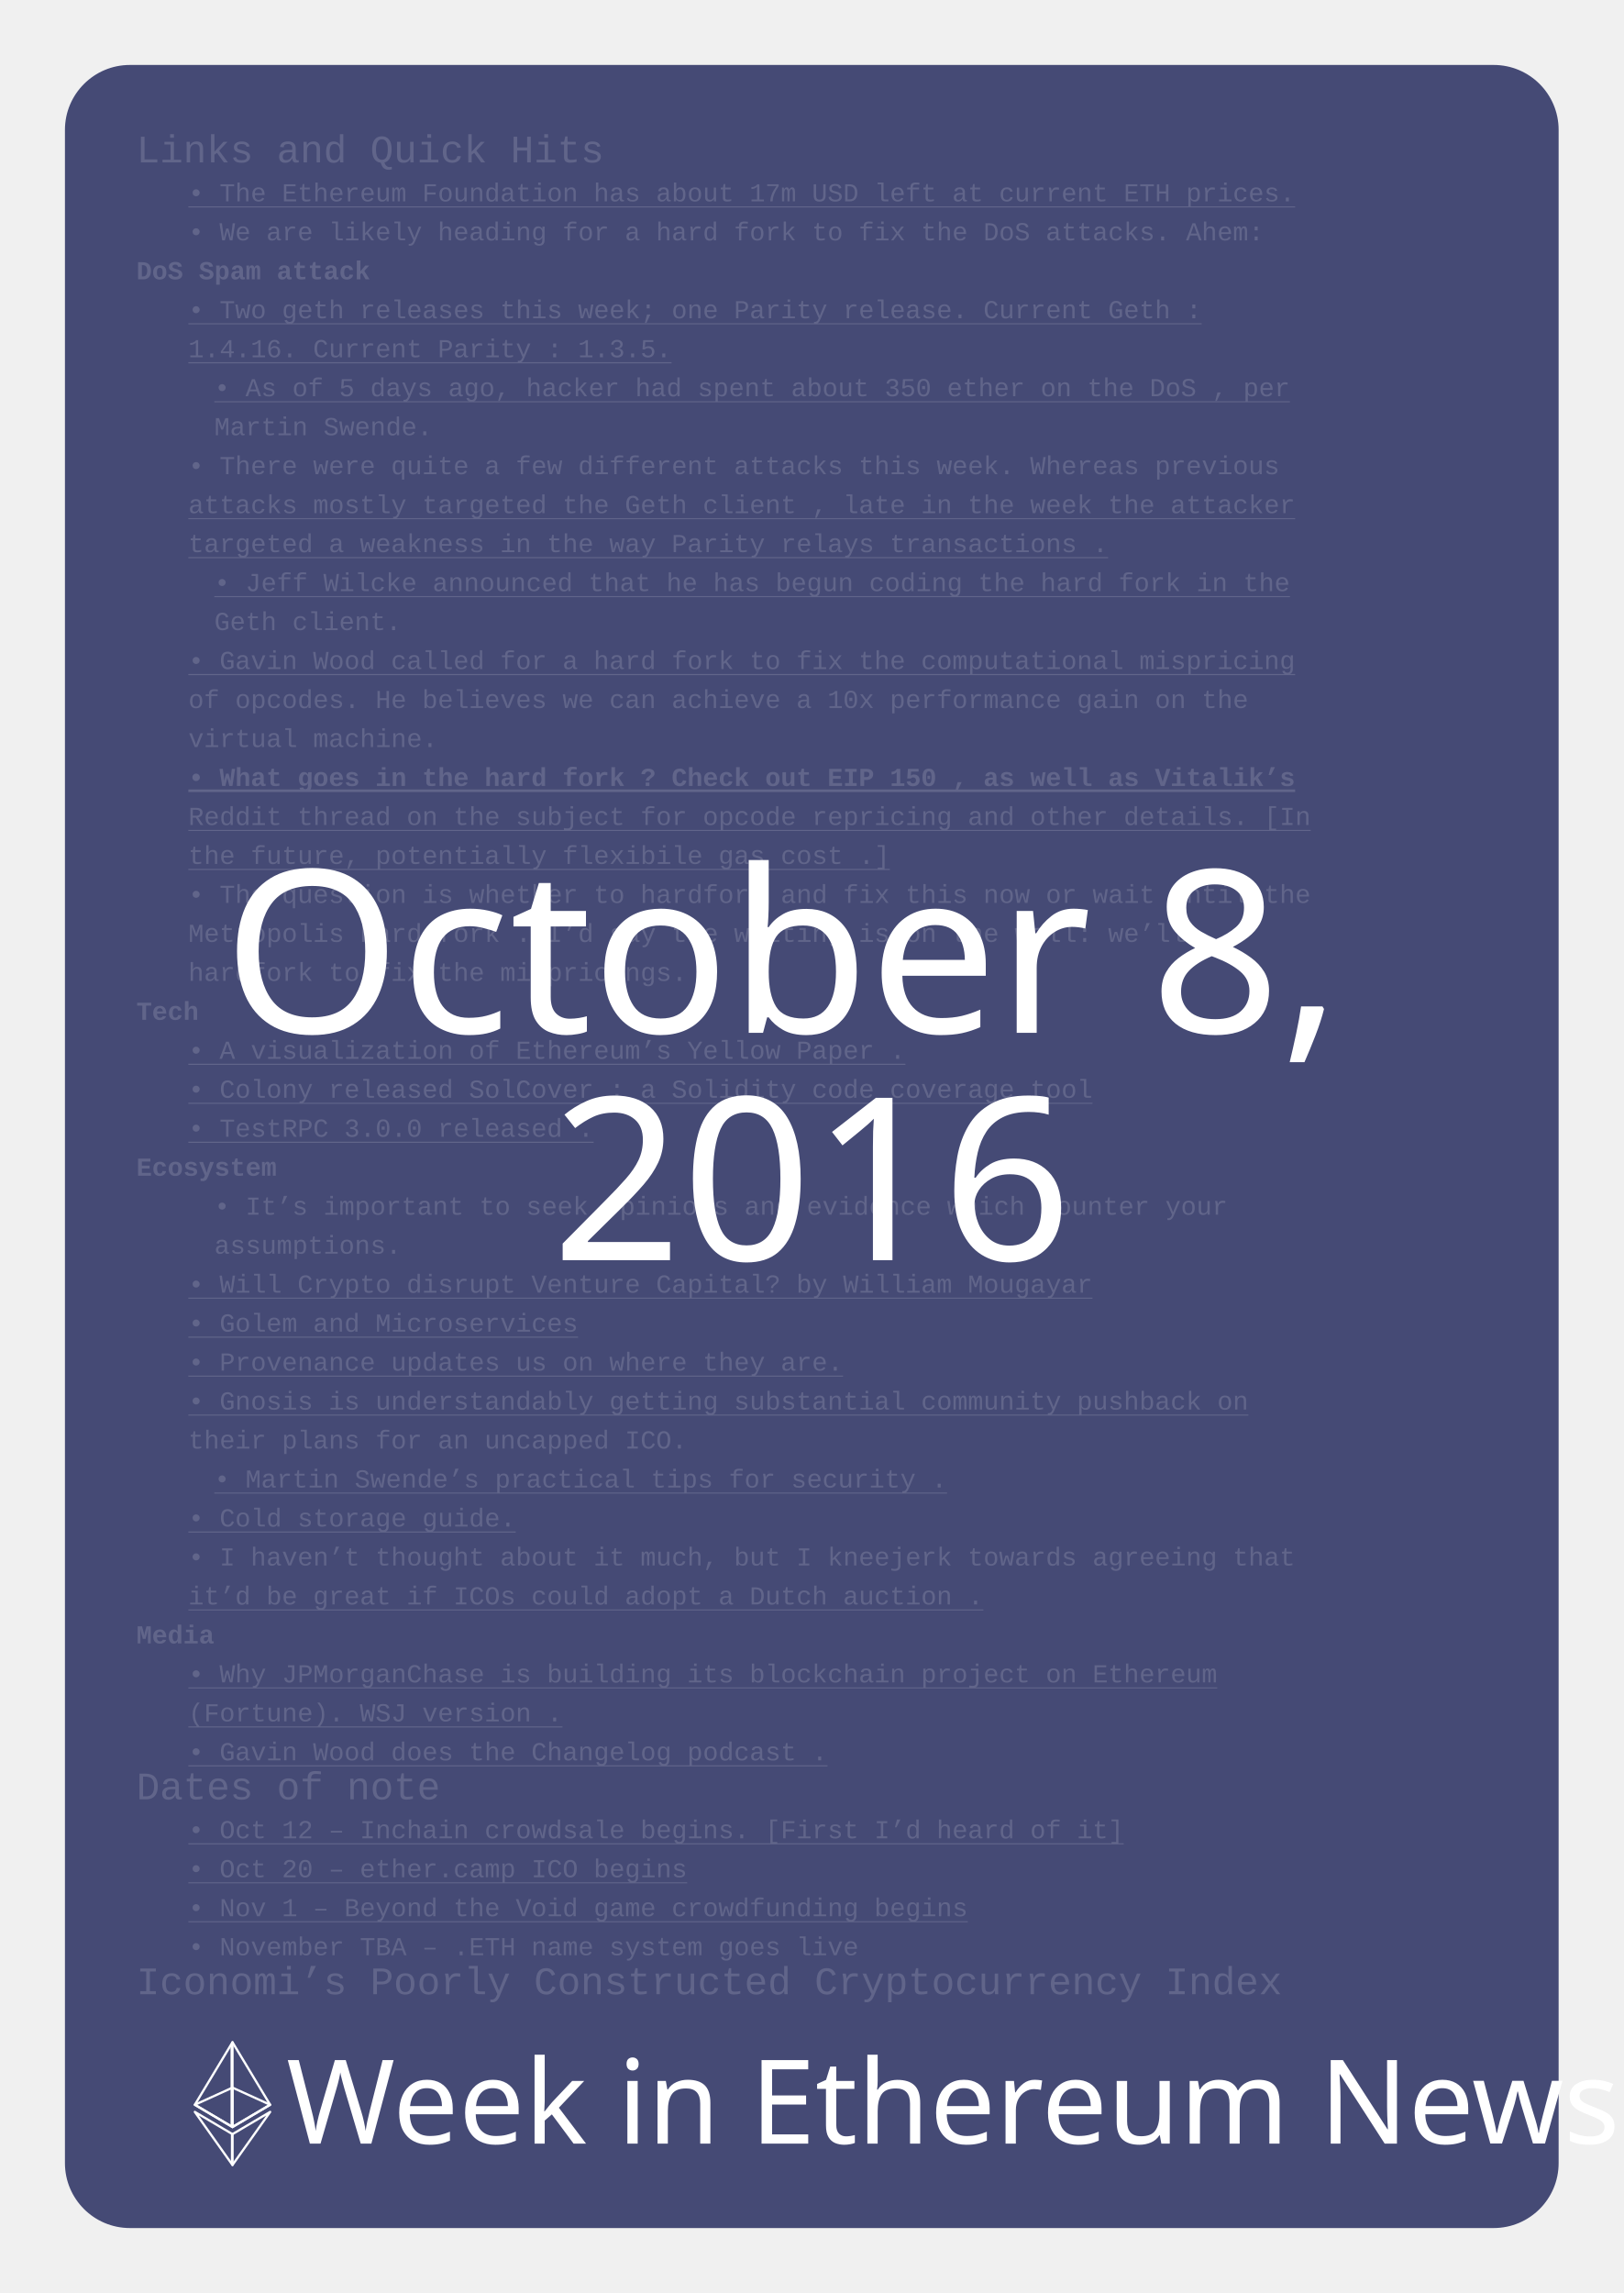
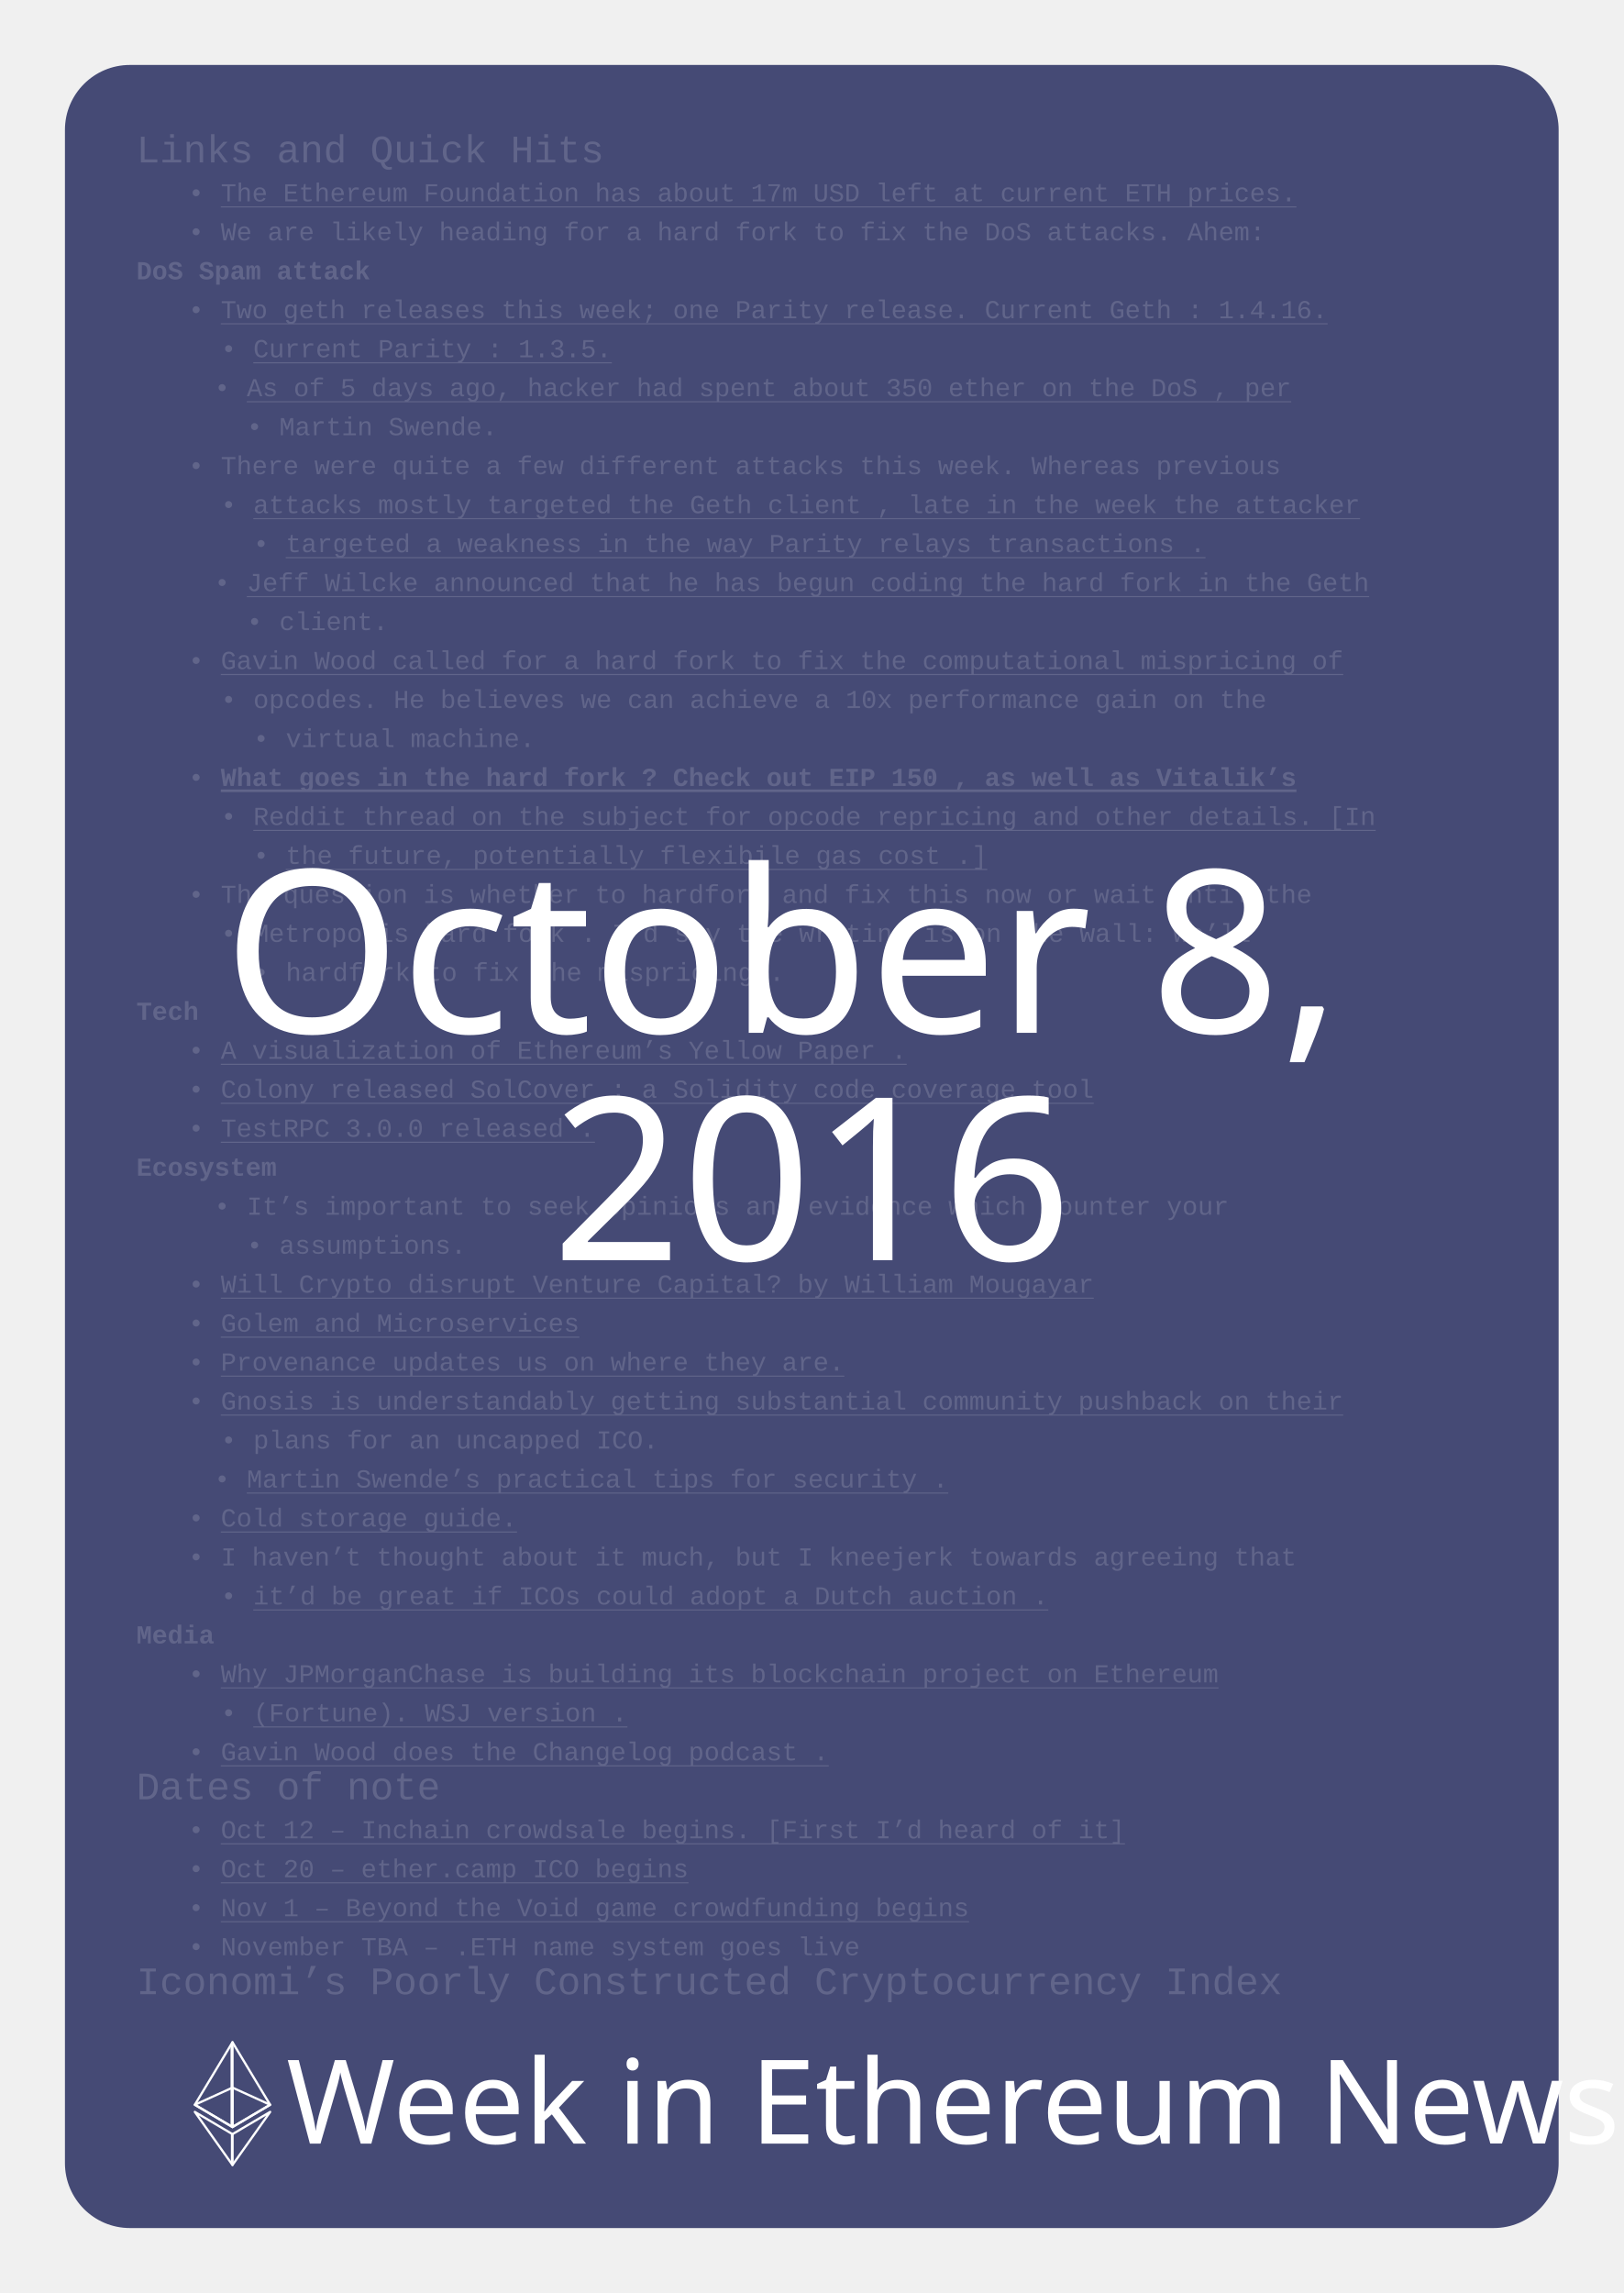
<svg xmlns="http://www.w3.org/2000/svg" width="500" height="706">
  <rect x="20" y="20" width="460" height="666" rx="20" fill="#454A75" />
  <text x="42" y="50" font-size="12" font-family="Courier New" fill="#ffffff" opacity="0.15">Links and Quick Hits</text>
-   <text x="58" y="62" font-size="8" font-family="Courier New" fill="#ffffff" opacity="0.15" text-decoration="underline">• The Ethereum Foundation has about 17m USD left at current ETH prices.</text>
-   <text x="58" y="74" font-size="8" font-family="Courier New" fill="#ffffff" opacity="0.15">• We are likely heading for a hard fork to fix the DoS attacks. Ahem:</text>
+   <text x="58" y="62" font-size="8" font-family="Courier New" fill="#ffffff" opacity="0.15">•</text>
+   <text x="68" y="62" font-size="8" font-family="Courier New" fill="#ffffff" opacity="0.15" text-decoration="underline">The Ethereum Foundation has about 17m USD left at current ETH prices.</text>
+   <text x="58" y="74" font-size="8" font-family="Courier New" fill="#ffffff" opacity="0.15">•</text>
+   <text x="68" y="74" font-size="8" font-family="Courier New" fill="#ffffff" opacity="0.15">We are likely heading for a hard fork to fix the DoS attacks. Ahem:</text>
  <text x="42" y="86" font-size="8" font-family="Courier New" fill="#ffffff" opacity="0.15" font-weight="bold">DoS Spam attack</text>
-   <text x="58" y="98" font-size="8" font-family="Courier New" fill="#ffffff" opacity="0.15" text-decoration="underline">• Two geth releases this week; one Parity release. Current Geth :</text>
-   <text x="58" y="110" font-size="8" font-family="Courier New" fill="#ffffff" opacity="0.15" text-decoration="underline">1.4.16. Current Parity : 1.3.5.</text>
-   <text x="66" y="122" font-size="8" font-family="Courier New" fill="#ffffff" opacity="0.15" text-decoration="underline">• As of 5 days ago, hacker had spent about 350 ether on the DoS , per</text>
-   <text x="66" y="134" font-size="8" font-family="Courier New" fill="#ffffff" opacity="0.15">Martin Swende.</text>
-   <text x="58" y="146" font-size="8" font-family="Courier New" fill="#ffffff" opacity="0.15">• There were quite a few different attacks this week. Whereas previous</text>
-   <text x="58" y="158" font-size="8" font-family="Courier New" fill="#ffffff" opacity="0.15" text-decoration="underline">attacks mostly targeted the Geth client , late in the week the attacker</text>
-   <text x="58" y="170" font-size="8" font-family="Courier New" fill="#ffffff" opacity="0.15" text-decoration="underline">targeted a weakness in the way Parity relays transactions .</text>
-   <text x="66" y="182" font-size="8" font-family="Courier New" fill="#ffffff" opacity="0.15" text-decoration="underline">• Jeff Wilcke announced that he has begun coding the hard fork in the</text>
-   <text x="66" y="194" font-size="8" font-family="Courier New" fill="#ffffff" opacity="0.15">Geth client.</text>
-   <text x="58" y="206" font-size="8" font-family="Courier New" fill="#ffffff" opacity="0.15" text-decoration="underline">• Gavin Wood called for a hard fork to fix the computational mispricing</text>
-   <text x="58" y="218" font-size="8" font-family="Courier New" fill="#ffffff" opacity="0.15">of opcodes. He believes we can achieve a 10x performance gain on the</text>
-   <text x="58" y="230" font-size="8" font-family="Courier New" fill="#ffffff" opacity="0.15">virtual machine.</text>
-   <text x="58" y="242" font-size="8" font-family="Courier New" fill="#ffffff" opacity="0.15" font-weight="bold" text-decoration="underline">• What goes in the hard fork ? Check out EIP 150 , as well as Vitalik’s</text>
-   <text x="58" y="254" font-size="8" font-family="Courier New" fill="#ffffff" opacity="0.15" text-decoration="underline">Reddit thread on the subject for opcode repricing and other details. [In</text>
-   <text x="58" y="266" font-size="8" font-family="Courier New" fill="#ffffff" opacity="0.15" text-decoration="underline">the future, potentially flexibile gas cost .]</text>
-   <text x="58" y="278" font-size="8" font-family="Courier New" fill="#ffffff" opacity="0.15">• The question is whether to hardfork and fix this now or wait until the</text>
-   <text x="58" y="290" font-size="8" font-family="Courier New" fill="#ffffff" opacity="0.15">Metropolis hard fork . I’d say the writing is on the wall: we’ll</text>
-   <text x="58" y="302" font-size="8" font-family="Courier New" fill="#ffffff" opacity="0.15">hardfork to fix the mispricings.</text>
+   <text x="58" y="98" font-size="8" font-family="Courier New" fill="#ffffff" opacity="0.15">•</text>
+   <text x="68" y="98" font-size="8" font-family="Courier New" fill="#ffffff" opacity="0.15" text-decoration="underline">Two geth releases this week; one Parity release. Current Geth : 1.4.16.</text>
+   <text x="68" y="110" font-size="8" font-family="Courier New" fill="#ffffff" opacity="0.15">•</text>
+   <text x="78" y="110" font-size="8" font-family="Courier New" fill="#ffffff" opacity="0.15" text-decoration="underline">Current Parity : 1.3.5.</text>
+   <text x="66" y="122" font-size="8" font-family="Courier New" fill="#ffffff" opacity="0.15">•</text>
+   <text x="76" y="122" font-size="8" font-family="Courier New" fill="#ffffff" opacity="0.15" text-decoration="underline">As of 5 days ago, hacker had spent about 350 ether on the DoS , per</text>
+   <text x="76" y="134" font-size="8" font-family="Courier New" fill="#ffffff" opacity="0.15">•</text>
+   <text x="86" y="134" font-size="8" font-family="Courier New" fill="#ffffff" opacity="0.15">Martin Swende.</text>
+   <text x="58" y="146" font-size="8" font-family="Courier New" fill="#ffffff" opacity="0.15">•</text>
+   <text x="68" y="146" font-size="8" font-family="Courier New" fill="#ffffff" opacity="0.15">There were quite a few different attacks this week. Whereas previous</text>
+   <text x="68" y="158" font-size="8" font-family="Courier New" fill="#ffffff" opacity="0.15">•</text>
+   <text x="78" y="158" font-size="8" font-family="Courier New" fill="#ffffff" opacity="0.15" text-decoration="underline">attacks mostly targeted the Geth client , late in the week the attacker</text>
+   <text x="78" y="170" font-size="8" font-family="Courier New" fill="#ffffff" opacity="0.15">•</text>
+   <text x="88" y="170" font-size="8" font-family="Courier New" fill="#ffffff" opacity="0.15" text-decoration="underline">targeted a weakness in the way Parity relays transactions .</text>
+   <text x="66" y="182" font-size="8" font-family="Courier New" fill="#ffffff" opacity="0.15">•</text>
+   <text x="76" y="182" font-size="8" font-family="Courier New" fill="#ffffff" opacity="0.15" text-decoration="underline">Jeff Wilcke announced that he has begun coding the hard fork in the Geth</text>
+   <text x="76" y="194" font-size="8" font-family="Courier New" fill="#ffffff" opacity="0.15">•</text>
+   <text x="86" y="194" font-size="8" font-family="Courier New" fill="#ffffff" opacity="0.15">client.</text>
+   <text x="58" y="206" font-size="8" font-family="Courier New" fill="#ffffff" opacity="0.15">•</text>
+   <text x="68" y="206" font-size="8" font-family="Courier New" fill="#ffffff" opacity="0.15" text-decoration="underline">Gavin Wood called for a hard fork to fix the computational mispricing of</text>
+   <text x="68" y="218" font-size="8" font-family="Courier New" fill="#ffffff" opacity="0.15">•</text>
+   <text x="78" y="218" font-size="8" font-family="Courier New" fill="#ffffff" opacity="0.15">opcodes. He believes we can achieve a 10x performance gain on the</text>
+   <text x="78" y="230" font-size="8" font-family="Courier New" fill="#ffffff" opacity="0.15">•</text>
+   <text x="88" y="230" font-size="8" font-family="Courier New" fill="#ffffff" opacity="0.15">virtual machine.</text>
+   <text x="58" y="242" font-size="8" font-family="Courier New" fill="#ffffff" opacity="0.15">•</text>
+   <text x="68" y="242" font-size="8" font-family="Courier New" fill="#ffffff" opacity="0.15" font-weight="bold" text-decoration="underline">What goes in the hard fork ? Check out EIP 150 , as well as Vitalik’s</text>
+   <text x="68" y="254" font-size="8" font-family="Courier New" fill="#ffffff" opacity="0.15">•</text>
+   <text x="78" y="254" font-size="8" font-family="Courier New" fill="#ffffff" opacity="0.15" text-decoration="underline">Reddit thread on the subject for opcode repricing and other details. [In</text>
+   <text x="78" y="266" font-size="8" font-family="Courier New" fill="#ffffff" opacity="0.15">•</text>
+   <text x="88" y="266" font-size="8" font-family="Courier New" fill="#ffffff" opacity="0.15" text-decoration="underline">the future, potentially flexibile gas cost .]</text>
+   <text x="58" y="278" font-size="8" font-family="Courier New" fill="#ffffff" opacity="0.15">•</text>
+   <text x="68" y="278" font-size="8" font-family="Courier New" fill="#ffffff" opacity="0.15">The question is whether to hardfork and fix this now or wait until the</text>
+   <text x="68" y="290" font-size="8" font-family="Courier New" fill="#ffffff" opacity="0.15">•</text>
+   <text x="78" y="290" font-size="8" font-family="Courier New" fill="#ffffff" opacity="0.15">Metropolis hard fork . I’d say the writing is on the wall: we’ll</text>
+   <text x="78" y="302" font-size="8" font-family="Courier New" fill="#ffffff" opacity="0.15">•</text>
+   <text x="88" y="302" font-size="8" font-family="Courier New" fill="#ffffff" opacity="0.15">hardfork to fix the mispricings.</text>
  <text x="42" y="314" font-size="8" font-family="Courier New" fill="#ffffff" opacity="0.15" font-weight="bold">Tech</text>
-   <text x="58" y="326" font-size="8" font-family="Courier New" fill="#ffffff" opacity="0.15" text-decoration="underline">• A visualization of Ethereum’s Yellow Paper .</text>
-   <text x="58" y="338" font-size="8" font-family="Courier New" fill="#ffffff" opacity="0.15" text-decoration="underline">• Colony released SolCover : a Solidity code coverage tool</text>
-   <text x="58" y="350" font-size="8" font-family="Courier New" fill="#ffffff" opacity="0.15" text-decoration="underline">• TestRPC 3.0.0 released .</text>
+   <text x="58" y="326" font-size="8" font-family="Courier New" fill="#ffffff" opacity="0.15">•</text>
+   <text x="68" y="326" font-size="8" font-family="Courier New" fill="#ffffff" opacity="0.15" text-decoration="underline">A visualization of Ethereum’s Yellow Paper .</text>
+   <text x="58" y="338" font-size="8" font-family="Courier New" fill="#ffffff" opacity="0.15">•</text>
+   <text x="68" y="338" font-size="8" font-family="Courier New" fill="#ffffff" opacity="0.15" text-decoration="underline">Colony released SolCover : a Solidity code coverage tool</text>
+   <text x="58" y="350" font-size="8" font-family="Courier New" fill="#ffffff" opacity="0.15">•</text>
+   <text x="68" y="350" font-size="8" font-family="Courier New" fill="#ffffff" opacity="0.15" text-decoration="underline">TestRPC 3.0.0 released .</text>
  <text x="42" y="362" font-size="8" font-family="Courier New" fill="#ffffff" opacity="0.15" font-weight="bold">Ecosystem</text>
-   <text x="66" y="374" font-size="8" font-family="Courier New" fill="#ffffff" opacity="0.15">• It’s important to seek opinions and evidence which counter your</text>
-   <text x="66" y="386" font-size="8" font-family="Courier New" fill="#ffffff" opacity="0.15">assumptions.</text>
-   <text x="58" y="398" font-size="8" font-family="Courier New" fill="#ffffff" opacity="0.15" text-decoration="underline">• Will Crypto disrupt Venture Capital? by William Mougayar</text>
-   <text x="58" y="410" font-size="8" font-family="Courier New" fill="#ffffff" opacity="0.15" text-decoration="underline">• Golem and Microservices</text>
-   <text x="58" y="422" font-size="8" font-family="Courier New" fill="#ffffff" opacity="0.15" text-decoration="underline">• Provenance updates us on where they are.</text>
-   <text x="58" y="434" font-size="8" font-family="Courier New" fill="#ffffff" opacity="0.15" text-decoration="underline">• Gnosis is understandably getting substantial community pushback on</text>
-   <text x="58" y="446" font-size="8" font-family="Courier New" fill="#ffffff" opacity="0.15">their plans for an uncapped ICO.</text>
-   <text x="66" y="458" font-size="8" font-family="Courier New" fill="#ffffff" opacity="0.15" text-decoration="underline">• Martin Swende’s practical tips for security .</text>
-   <text x="58" y="470" font-size="8" font-family="Courier New" fill="#ffffff" opacity="0.15" text-decoration="underline">• Cold storage guide.</text>
-   <text x="58" y="482" font-size="8" font-family="Courier New" fill="#ffffff" opacity="0.15">• I haven’t thought about it much, but I kneejerk towards agreeing that</text>
-   <text x="58" y="494" font-size="8" font-family="Courier New" fill="#ffffff" opacity="0.15" text-decoration="underline">it’d be great if ICOs could adopt a Dutch auction .</text>
+   <text x="66" y="374" font-size="8" font-family="Courier New" fill="#ffffff" opacity="0.15">•</text>
+   <text x="76" y="374" font-size="8" font-family="Courier New" fill="#ffffff" opacity="0.15">It’s important to seek opinions and evidence which counter your</text>
+   <text x="76" y="386" font-size="8" font-family="Courier New" fill="#ffffff" opacity="0.15">•</text>
+   <text x="86" y="386" font-size="8" font-family="Courier New" fill="#ffffff" opacity="0.15">assumptions.</text>
+   <text x="58" y="398" font-size="8" font-family="Courier New" fill="#ffffff" opacity="0.15">•</text>
+   <text x="68" y="398" font-size="8" font-family="Courier New" fill="#ffffff" opacity="0.15" text-decoration="underline">Will Crypto disrupt Venture Capital? by William Mougayar</text>
+   <text x="58" y="410" font-size="8" font-family="Courier New" fill="#ffffff" opacity="0.15">•</text>
+   <text x="68" y="410" font-size="8" font-family="Courier New" fill="#ffffff" opacity="0.15" text-decoration="underline">Golem and Microservices</text>
+   <text x="58" y="422" font-size="8" font-family="Courier New" fill="#ffffff" opacity="0.15">•</text>
+   <text x="68" y="422" font-size="8" font-family="Courier New" fill="#ffffff" opacity="0.15" text-decoration="underline">Provenance updates us on where they are.</text>
+   <text x="58" y="434" font-size="8" font-family="Courier New" fill="#ffffff" opacity="0.15">•</text>
+   <text x="68" y="434" font-size="8" font-family="Courier New" fill="#ffffff" opacity="0.15" text-decoration="underline">Gnosis is understandably getting substantial community pushback on their</text>
+   <text x="68" y="446" font-size="8" font-family="Courier New" fill="#ffffff" opacity="0.15">•</text>
+   <text x="78" y="446" font-size="8" font-family="Courier New" fill="#ffffff" opacity="0.15">plans for an uncapped ICO.</text>
+   <text x="66" y="458" font-size="8" font-family="Courier New" fill="#ffffff" opacity="0.15">•</text>
+   <text x="76" y="458" font-size="8" font-family="Courier New" fill="#ffffff" opacity="0.15" text-decoration="underline">Martin Swende’s practical tips for security .</text>
+   <text x="58" y="470" font-size="8" font-family="Courier New" fill="#ffffff" opacity="0.15">•</text>
+   <text x="68" y="470" font-size="8" font-family="Courier New" fill="#ffffff" opacity="0.15" text-decoration="underline">Cold storage guide.</text>
+   <text x="58" y="482" font-size="8" font-family="Courier New" fill="#ffffff" opacity="0.15">•</text>
+   <text x="68" y="482" font-size="8" font-family="Courier New" fill="#ffffff" opacity="0.15">I haven’t thought about it much, but I kneejerk towards agreeing that</text>
+   <text x="68" y="494" font-size="8" font-family="Courier New" fill="#ffffff" opacity="0.15">•</text>
+   <text x="78" y="494" font-size="8" font-family="Courier New" fill="#ffffff" opacity="0.15" text-decoration="underline">it’d be great if ICOs could adopt a Dutch auction .</text>
  <text x="42" y="506" font-size="8" font-family="Courier New" fill="#ffffff" opacity="0.15" font-weight="bold">Media</text>
-   <text x="58" y="518" font-size="8" font-family="Courier New" fill="#ffffff" opacity="0.15" text-decoration="underline">• Why JPMorganChase is building its blockchain project on Ethereum</text>
-   <text x="58" y="530" font-size="8" font-family="Courier New" fill="#ffffff" opacity="0.15" text-decoration="underline">(Fortune). WSJ version .</text>
-   <text x="58" y="542" font-size="8" font-family="Courier New" fill="#ffffff" opacity="0.15" text-decoration="underline">• Gavin Wood does the Changelog podcast .</text>
+   <text x="58" y="518" font-size="8" font-family="Courier New" fill="#ffffff" opacity="0.15">•</text>
+   <text x="68" y="518" font-size="8" font-family="Courier New" fill="#ffffff" opacity="0.15" text-decoration="underline">Why JPMorganChase is building its blockchain project on Ethereum</text>
+   <text x="68" y="530" font-size="8" font-family="Courier New" fill="#ffffff" opacity="0.15">•</text>
+   <text x="78" y="530" font-size="8" font-family="Courier New" fill="#ffffff" opacity="0.15" text-decoration="underline">(Fortune). WSJ version .</text>
+   <text x="58" y="542" font-size="8" font-family="Courier New" fill="#ffffff" opacity="0.15">•</text>
+   <text x="68" y="542" font-size="8" font-family="Courier New" fill="#ffffff" opacity="0.15" text-decoration="underline">Gavin Wood does the Changelog podcast .</text>
  <text x="42" y="554" font-size="12" font-family="Courier New" fill="#ffffff" opacity="0.15">Dates of note</text>
-   <text x="58" y="566" font-size="8" font-family="Courier New" fill="#ffffff" opacity="0.15" text-decoration="underline">• Oct 12 – Inchain crowdsale begins. [First I’d heard of it]</text>
-   <text x="58" y="578" font-size="8" font-family="Courier New" fill="#ffffff" opacity="0.15" text-decoration="underline">• Oct 20 – ether.camp ICO begins</text>
-   <text x="58" y="590" font-size="8" font-family="Courier New" fill="#ffffff" opacity="0.15" text-decoration="underline">• Nov 1 – Beyond the Void game crowdfunding begins</text>
-   <text x="58" y="602" font-size="8" font-family="Courier New" fill="#ffffff" opacity="0.15">• November TBA – .ETH name system goes live</text>
+   <text x="58" y="566" font-size="8" font-family="Courier New" fill="#ffffff" opacity="0.15">•</text>
+   <text x="68" y="566" font-size="8" font-family="Courier New" fill="#ffffff" opacity="0.15" text-decoration="underline">Oct 12 – Inchain crowdsale begins. [First I’d heard of it]</text>
+   <text x="58" y="578" font-size="8" font-family="Courier New" fill="#ffffff" opacity="0.15">•</text>
+   <text x="68" y="578" font-size="8" font-family="Courier New" fill="#ffffff" opacity="0.15" text-decoration="underline">Oct 20 – ether.camp ICO begins</text>
+   <text x="58" y="590" font-size="8" font-family="Courier New" fill="#ffffff" opacity="0.15">•</text>
+   <text x="68" y="590" font-size="8" font-family="Courier New" fill="#ffffff" opacity="0.15" text-decoration="underline">Nov 1 – Beyond the Void game crowdfunding begins</text>
+   <text x="58" y="602" font-size="8" font-family="Courier New" fill="#ffffff" opacity="0.15">•</text>
+   <text x="68" y="602" font-size="8" font-family="Courier New" fill="#ffffff" opacity="0.15">November TBA – .ETH name system goes live</text>
  <text x="42" y="614" font-size="12" font-family="Courier New" fill="#ffffff" opacity="0.15">Iconomi’s Poorly Constructed Cryptocurrency Index</text>
  <text fill="#ffffff" font-family="Calibri" font-size="70" font-weight="300" text-anchor="middle">
    <tspan x="250" y="318">October 8,</tspan>
    <tspan x="250" y="388">2016</tspan>
  </text>
  <g transform="translate(20, 300) scale(0.8)">
    <path d="m64.496 411-.317 1.076v31.228l.317.316 14.495-8.568L64.496 411Z" stroke="#fff" stroke-width=".866" stroke-linecap="round" stroke-linejoin="round" fill="none" />
    <path d="M64.496 411 50 435.052l14.496 8.568V411Zm0 35.365-.179.218v11.124l.179.521L79 437.801l-14.504 8.564Z" stroke="#fff" stroke-width=".866" stroke-linecap="round" stroke-linejoin="round" fill="none" />
    <path d="M64.496 458.228v-11.863L50 437.801l14.496 20.427Zm0-14.608 14.495-8.568-14.495-6.589v15.157ZM50 435.052l14.496 8.568v-15.157L50 435.052Z" stroke="#fff" stroke-width=".866" stroke-linecap="round" stroke-linejoin="round" fill="none" />
  </g>
  <text fill="#ffffff" font-family="Calibri" font-size="36" x="88.195" y="660">Week in Ethereum News</text>
</svg>
